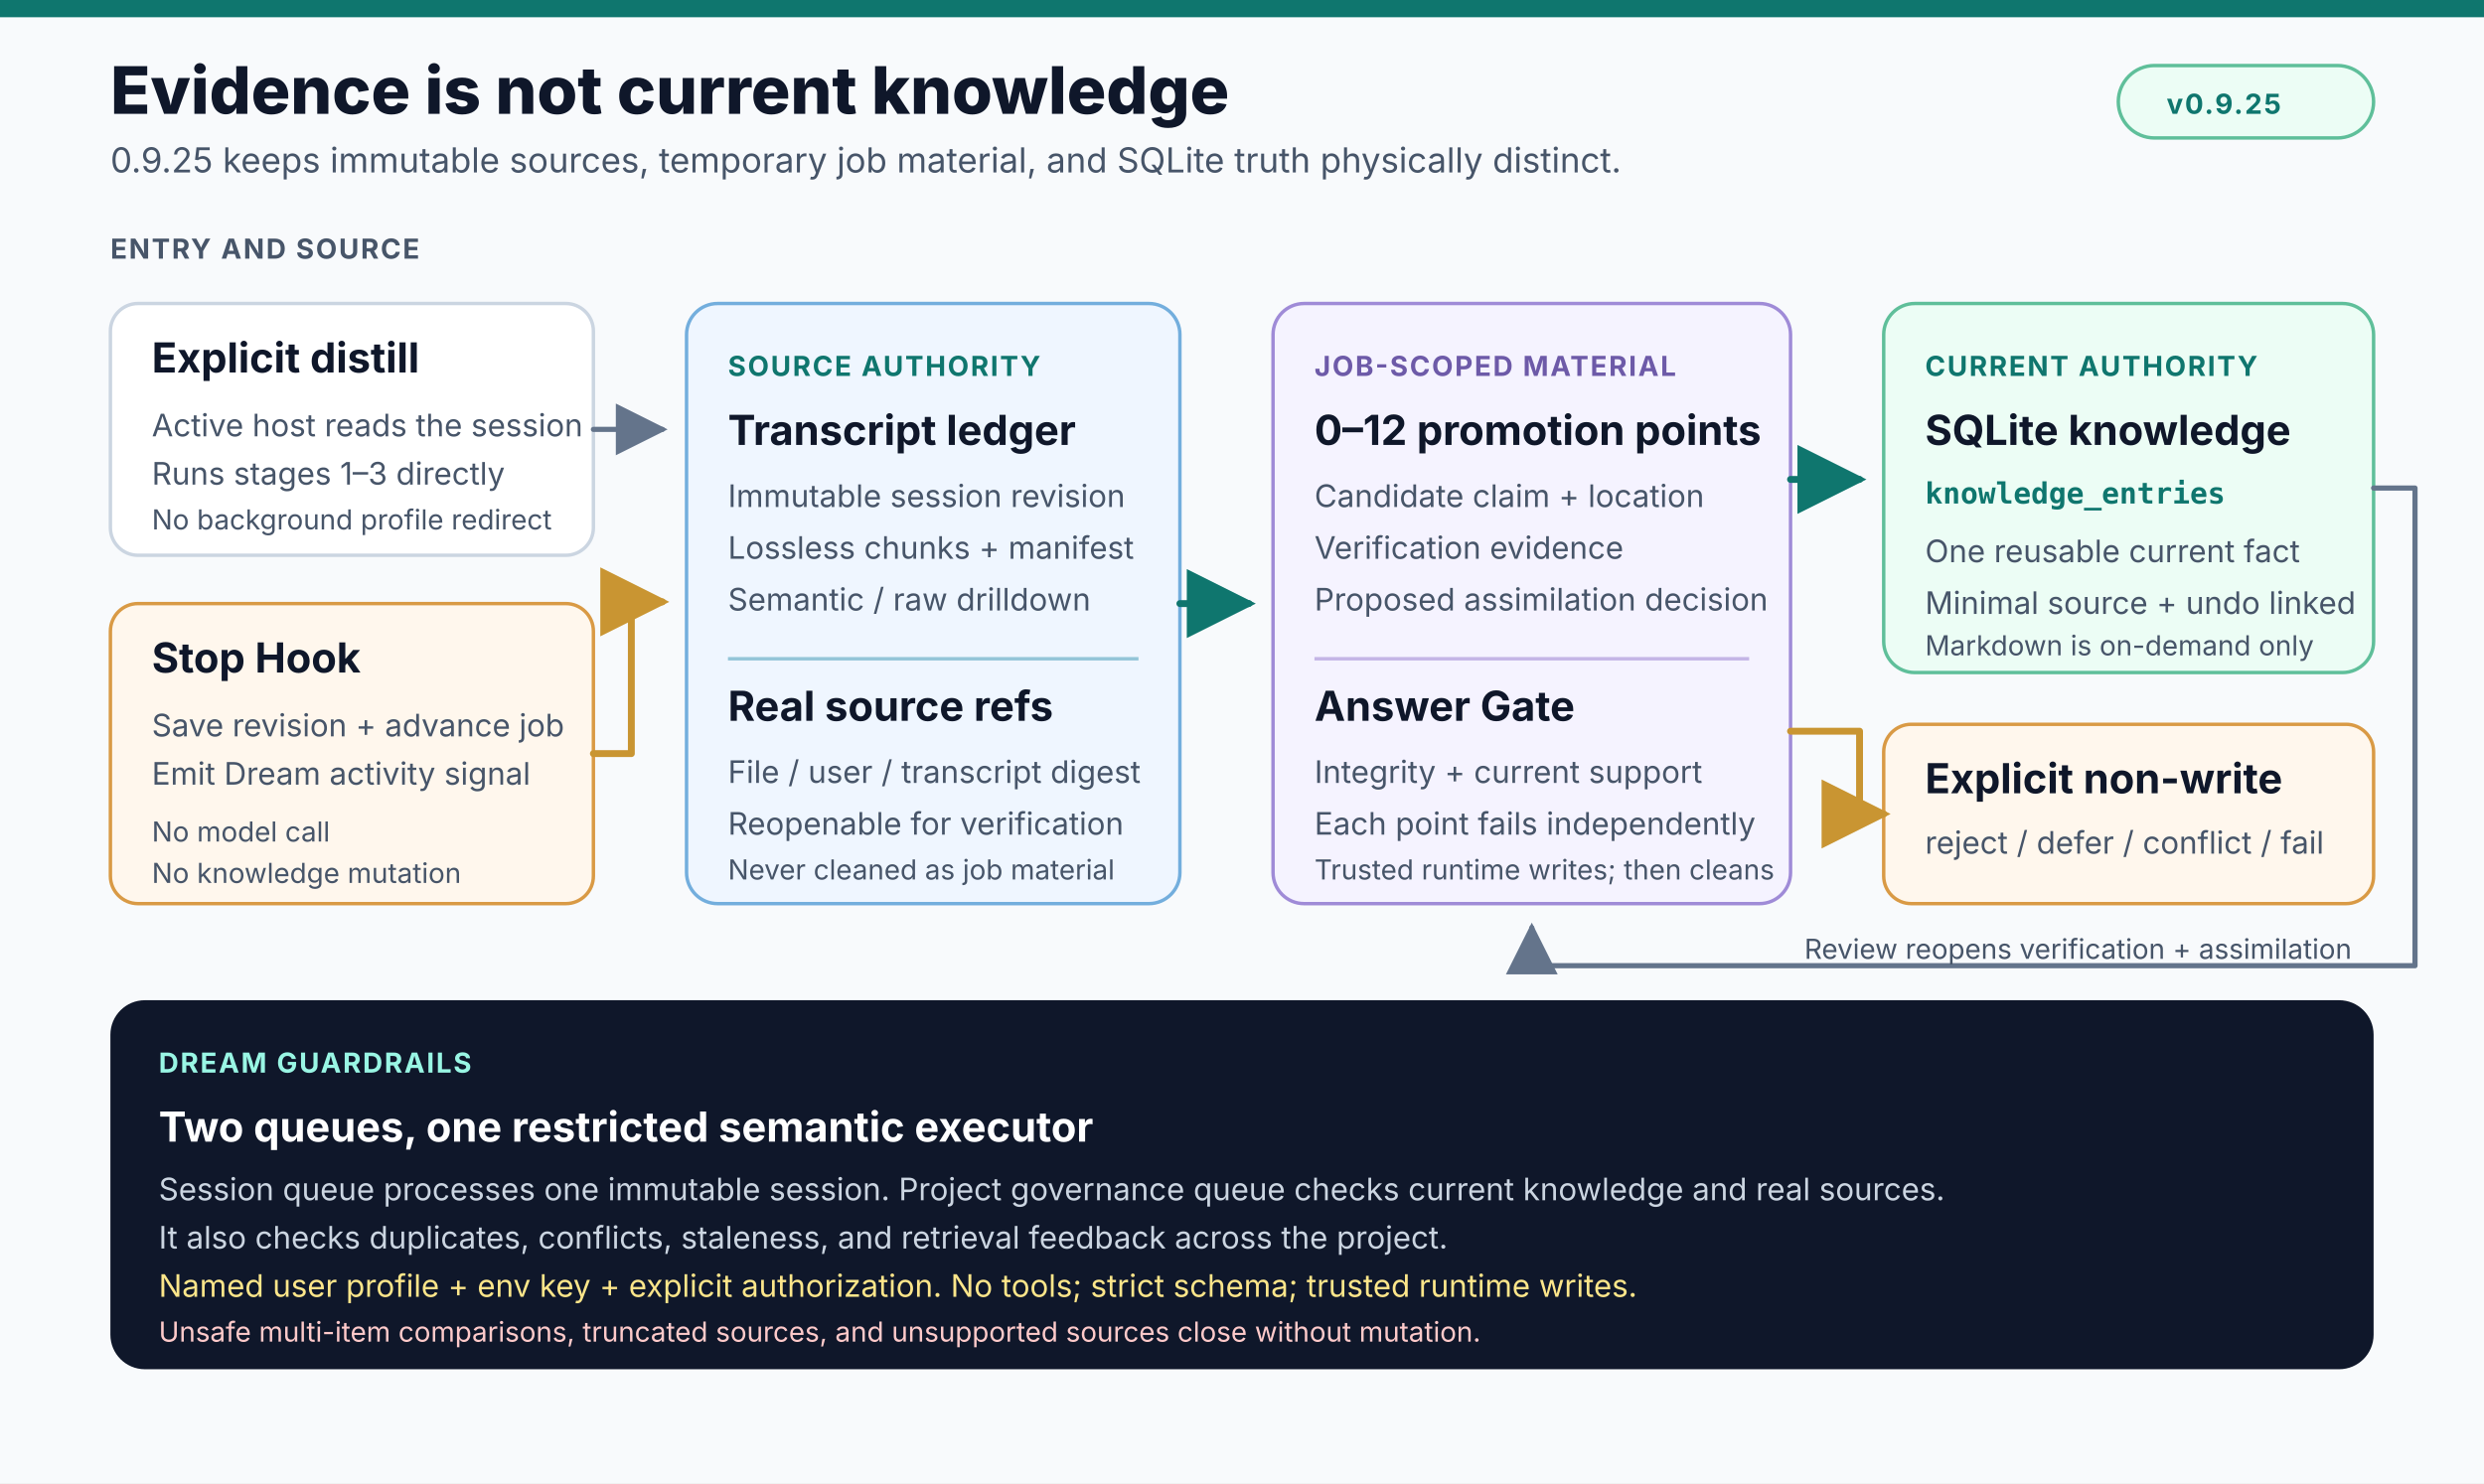
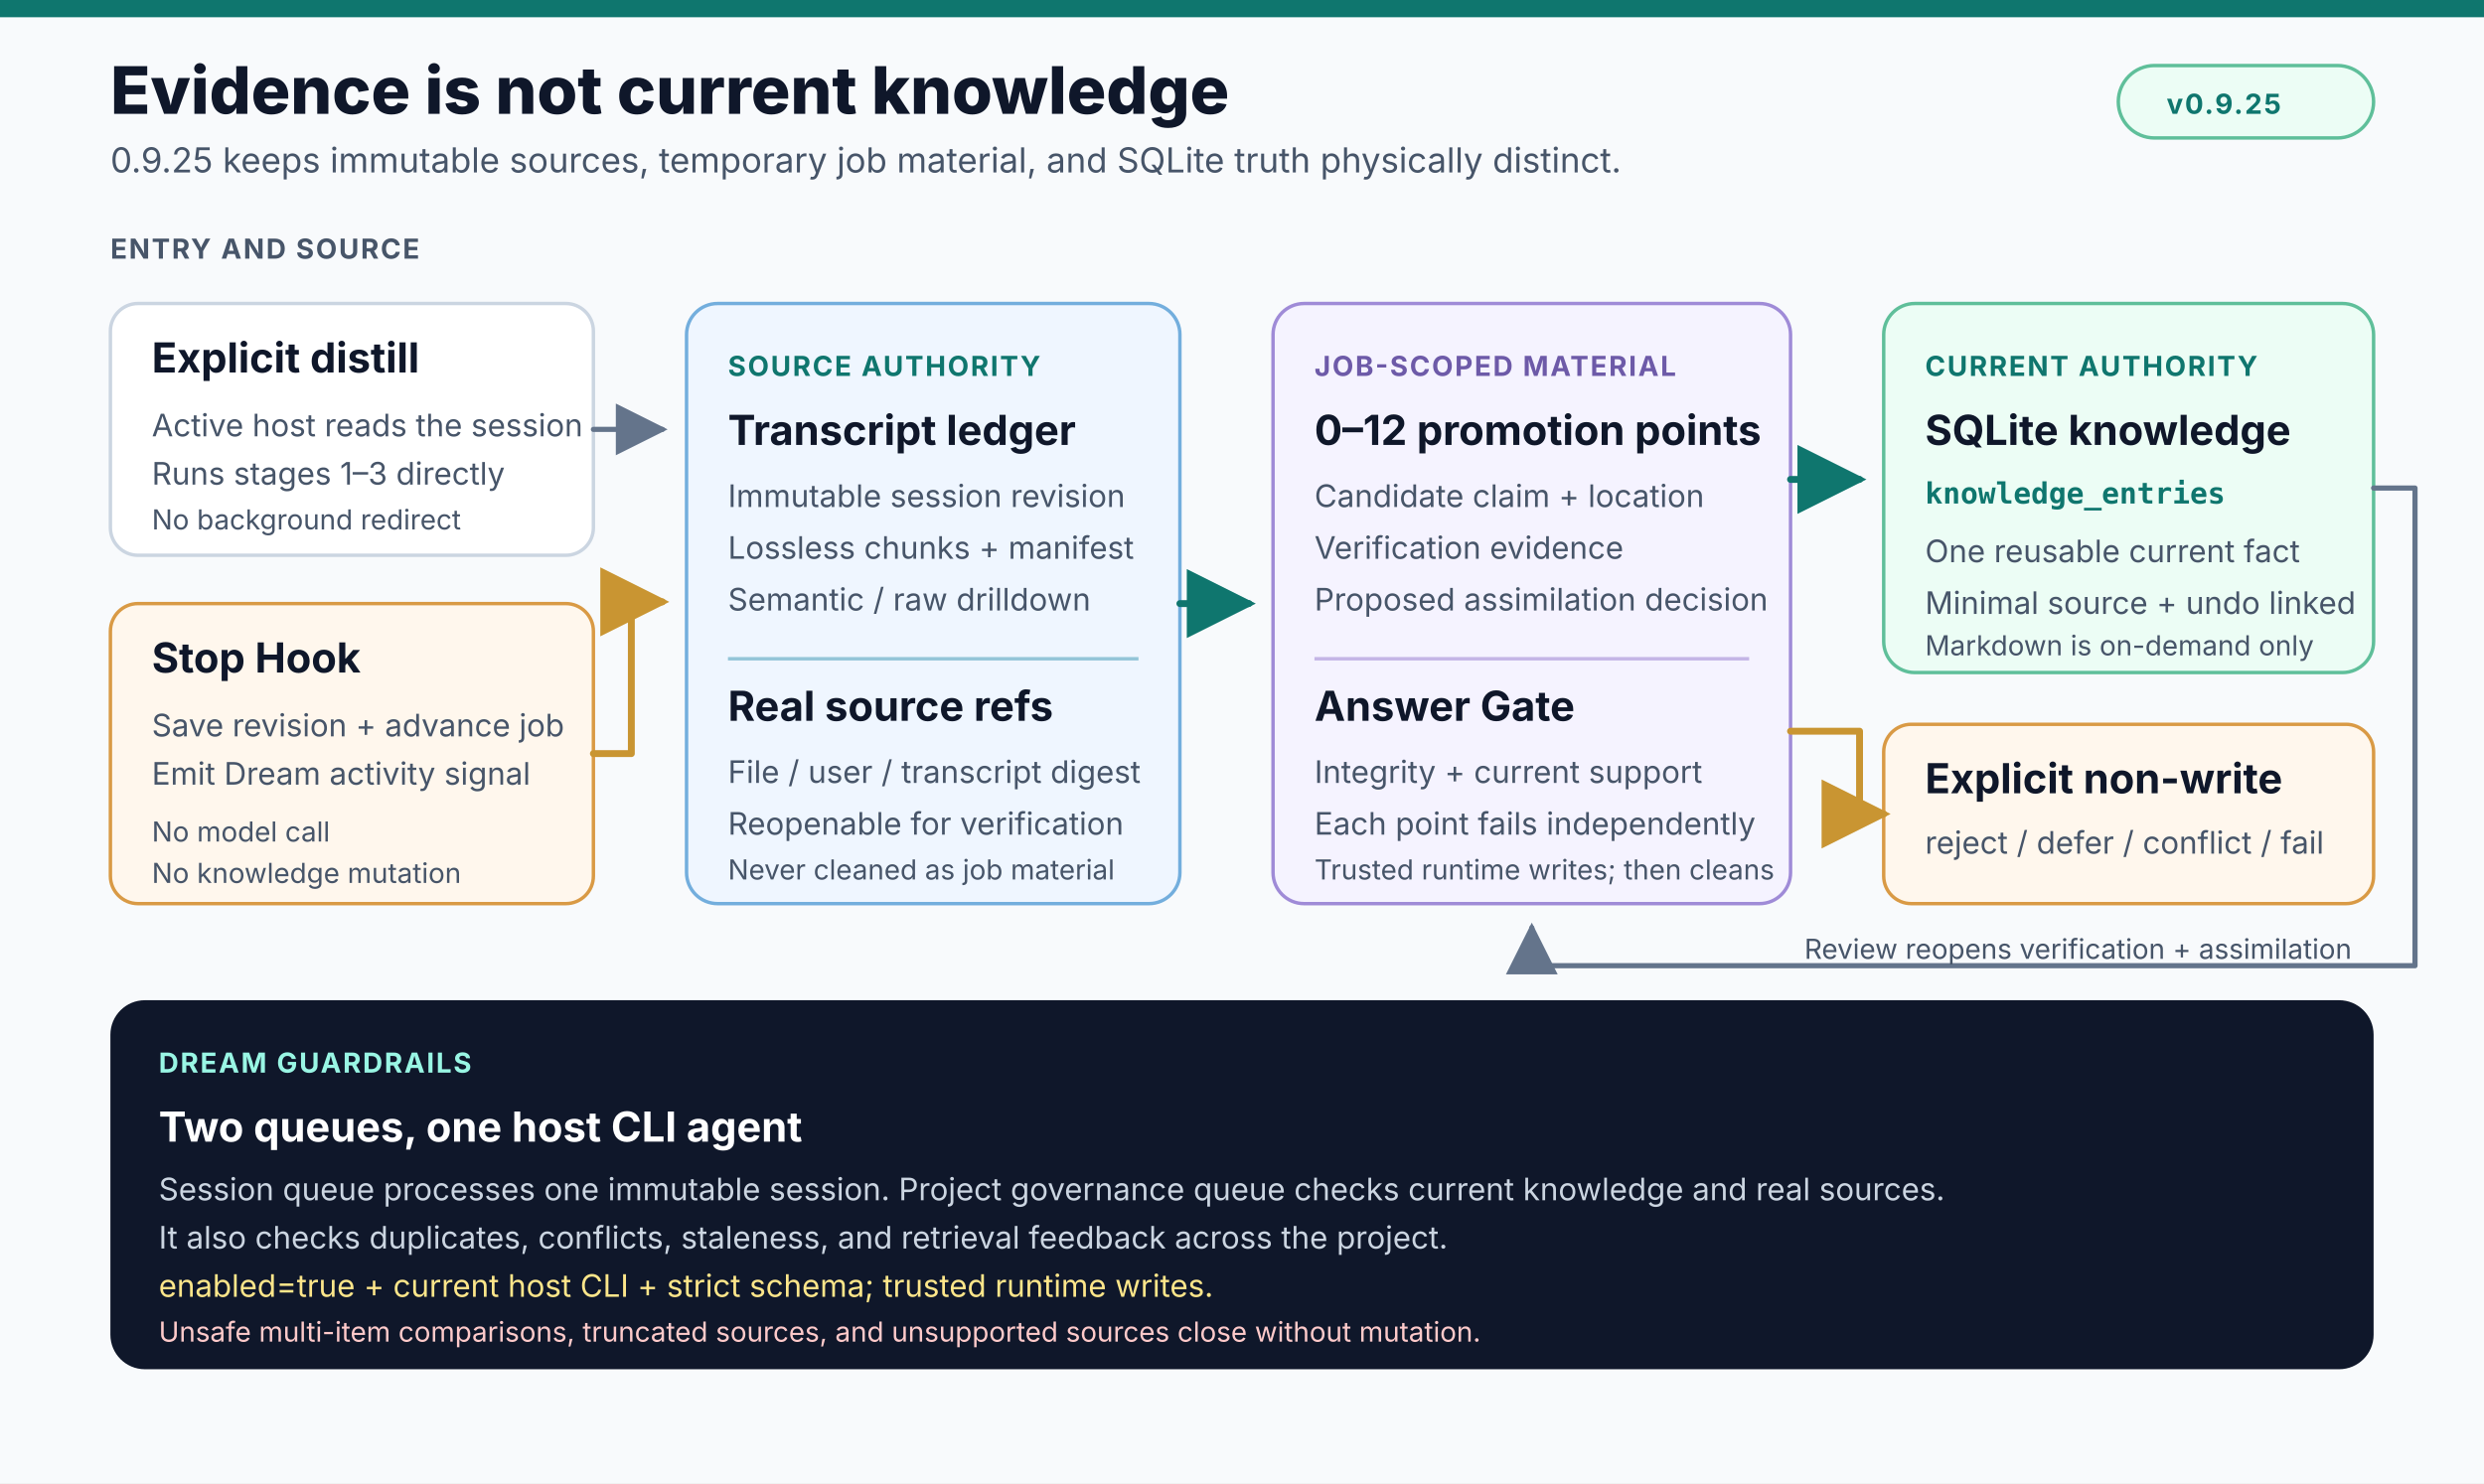
<svg xmlns="http://www.w3.org/2000/svg" width="1440" height="860" viewBox="0 0 1440 860" role="img" aria-labelledby="title desc">
  <defs>
    <style>
      text{font-family:Inter,ui-sans-serif,system-ui,-apple-system,"Segoe UI",sans-serif}
      .bg{fill:#f8fafc}.ink{fill:#0f172a}.muted{fill:#475569}.teal{fill:#0f766e}.gold{fill:#c99532}
      .card{fill:#fff;stroke:#cbd5e1;stroke-width:2}.source{fill:#eff6ff;stroke:#73aedd;stroke-width:2}
      .soft{fill:#ecfdf5;stroke:#5fbf9a;stroke-width:2}.warm{fill:#fff7ed;stroke:#d99a45;stroke-width:2}
      .violet{fill:#f5f3ff;stroke:#9f8bd7;stroke-width:2}.dark{fill:#0f172a}
      .title{font-size:38px;font-weight:760}.subtitle{font-size:20px}.eyebrow{font-size:16px;font-weight:750;letter-spacing:1px}
      .heading{font-size:24px;font-weight:750}.body{font-size:18px}.small{font-size:16px}.code{font:650 17px "Cascadia Mono",Consolas,monospace}
      .line{fill:none;stroke:#0f766e;stroke-width:4;stroke-linecap:round;stroke-linejoin:round;marker-end:url(#arrow)}
      .branch{fill:none;stroke:#64748b;stroke-width:3;stroke-linecap:round;stroke-linejoin:round;marker-end:url(#grayArrow)}
      .stop{fill:none;stroke:#c99532;stroke-width:4;stroke-linecap:round;stroke-linejoin:round;marker-end:url(#goldArrow)}
    </style>
    <marker id="arrow" markerWidth="12" markerHeight="12" refX="10" refY="6" orient="auto">
      <path d="M1 1l10 5-10 5z" fill="#0f766e" />
    </marker>
    <marker id="grayArrow" markerWidth="12" markerHeight="12" refX="10" refY="6" orient="auto">
      <path d="M1 1l10 5-10 5z" fill="#64748b" />
    </marker>
    <marker id="goldArrow" markerWidth="12" markerHeight="12" refX="10" refY="6" orient="auto">
      <path d="M1 1l10 5-10 5z" fill="#c99532" />
    </marker>
  </defs>
  <rect class="bg" width="1440" height="860" />
  <rect class="teal" width="1440" height="10" />
  <text x="64" y="66" class="title ink">Evidence is not current knowledge</text>
  <text x="64" y="100" class="subtitle muted">0.9.25 keeps immutable sources, temporary job material, and SQLite truth physically distinct.</text>
  <g transform="translate(1228 38)">
    <rect class="soft" width="148" height="42" rx="21" />
    <text x="28" y="28" class="eyebrow teal">v0.9.25</text>
  </g>
  <text x="64" y="150" class="eyebrow muted">ENTRY AND SOURCE</text>
  <g transform="translate(64 176)">
    <rect class="card" width="280" height="146" rx="16" />
    <text x="24" y="40" class="heading ink">Explicit distill</text>
    <text x="24" y="77" class="body muted">Active host reads the session</text>
    <text x="24" y="105" class="body muted">Runs stages 1–3 directly</text>
-     <text x="24" y="131" class="small muted">No background profile redirect</text>
+     <text x="24" y="131" class="small muted">No background redirect</text>
  </g>
  <g transform="translate(64 350)">
    <rect class="warm" width="280" height="174" rx="16" />
    <text x="24" y="40" class="heading ink">Stop Hook</text>
    <text x="24" y="77" class="body muted">Save revision + advance job</text>
    <text x="24" y="105" class="body muted">Emit Dream activity signal</text>
    <text x="24" y="138" class="small muted">No model call</text>
    <text x="24" y="162" class="small muted">No knowledge mutation</text>
  </g>
  <g transform="translate(398 176)">
    <rect class="source" width="286" height="348" rx="18" />
    <text x="24" y="42" class="eyebrow teal">SOURCE AUTHORITY</text>
    <text x="24" y="82" class="heading ink">Transcript ledger</text>
    <text x="24" y="118" class="body muted">Immutable session revision</text>
    <text x="24" y="148" class="body muted">Lossless chunks + manifest</text>
    <text x="24" y="178" class="body muted">Semantic / raw drilldown</text>
    <line x1="24" y1="206" x2="262" y2="206" stroke="#93c5d8" stroke-width="2" />
    <text x="24" y="242" class="heading ink">Real source refs</text>
    <text x="24" y="278" class="body muted">File / user / transcript digest</text>
    <text x="24" y="308" class="body muted">Reopenable for verification</text>
    <text x="24" y="334" class="small muted">Never cleaned as job material</text>
  </g>
  <path class="branch" d="M344 249h40" />
  <path class="stop" d="M344 437h22v-88h18" />
  <g transform="translate(738 176)">
    <rect class="violet" width="300" height="348" rx="18" />
    <text x="24" y="42" class="eyebrow" fill="#6d5aa8">JOB-SCOPED MATERIAL</text>
    <text x="24" y="82" class="heading ink">0–12 promotion points</text>
    <text x="24" y="118" class="body muted">Candidate claim + location</text>
    <text x="24" y="148" class="body muted">Verification evidence</text>
    <text x="24" y="178" class="body muted">Proposed assimilation decision</text>
    <line x1="24" y1="206" x2="276" y2="206" stroke="#c4b5e6" stroke-width="2" />
    <text x="24" y="242" class="heading ink">Answer Gate</text>
    <text x="24" y="278" class="body muted">Integrity + current support</text>
    <text x="24" y="308" class="body muted">Each point fails independently</text>
    <text x="24" y="334" class="small muted">Trusted runtime writes; then cleans</text>
  </g>
  <path class="line" d="M684 350h40" />
  <g transform="translate(1092 176)">
    <rect class="soft" width="284" height="214" rx="18" />
    <text x="24" y="42" class="eyebrow teal">CURRENT AUTHORITY</text>
    <text x="24" y="82" class="heading ink">SQLite knowledge</text>
    <text x="24" y="116" class="code teal">knowledge_entries</text>
    <text x="24" y="150" class="body muted">One reusable current fact</text>
    <text x="24" y="180" class="body muted">Minimal source + undo linked</text>
    <text x="24" y="204" class="small muted">Markdown is on-demand only</text>
  </g>
  <g transform="translate(1092 420)">
    <rect class="warm" width="284" height="104" rx="16" />
    <text x="24" y="40" class="heading ink">Explicit non-write</text>
    <text x="24" y="75" class="body muted">reject / defer / conflict / fail</text>
  </g>
  <path class="line" d="M1038 278h40" />
  <path class="stop" d="M1038 424h40v48h14" />
  <g transform="translate(64 580)">
    <rect class="dark" width="1312" height="214" rx="20" />
    <text x="28" y="42" class="eyebrow" fill="#99f6e4">DREAM GUARDRAILS</text>
-     <text x="28" y="82" class="heading" fill="#fff">Two queues, one restricted semantic executor</text>
+     <text x="28" y="82" class="heading" fill="#fff">Two queues, one host CLI agent</text>
    <text x="28" y="116" class="body" fill="#cbd5e1">Session queue processes one immutable session. Project governance queue checks current knowledge and real sources.</text>
    <text x="28" y="144" class="body" fill="#cbd5e1">It also checks duplicates, conflicts, staleness, and retrieval feedback across the project.</text>
-     <text x="28" y="172" class="body" fill="#fde68a">Named user profile + env key + explicit authorization. No tools; strict schema; trusted runtime writes.</text>
+     <text x="28" y="172" class="body" fill="#fde68a">enabled=true + current host CLI + strict schema; trusted runtime writes.</text>
    <text x="28" y="198" class="small" fill="#fecaca">Unsafe multi-item comparisons, truncated sources, and unsupported sources close without mutation.</text>
  </g>
  <path class="branch" d="M1376 283h24v277H888v-22" />
  <text x="1046" y="556" class="small muted">Review reopens verification + assimilation</text>
</svg>
